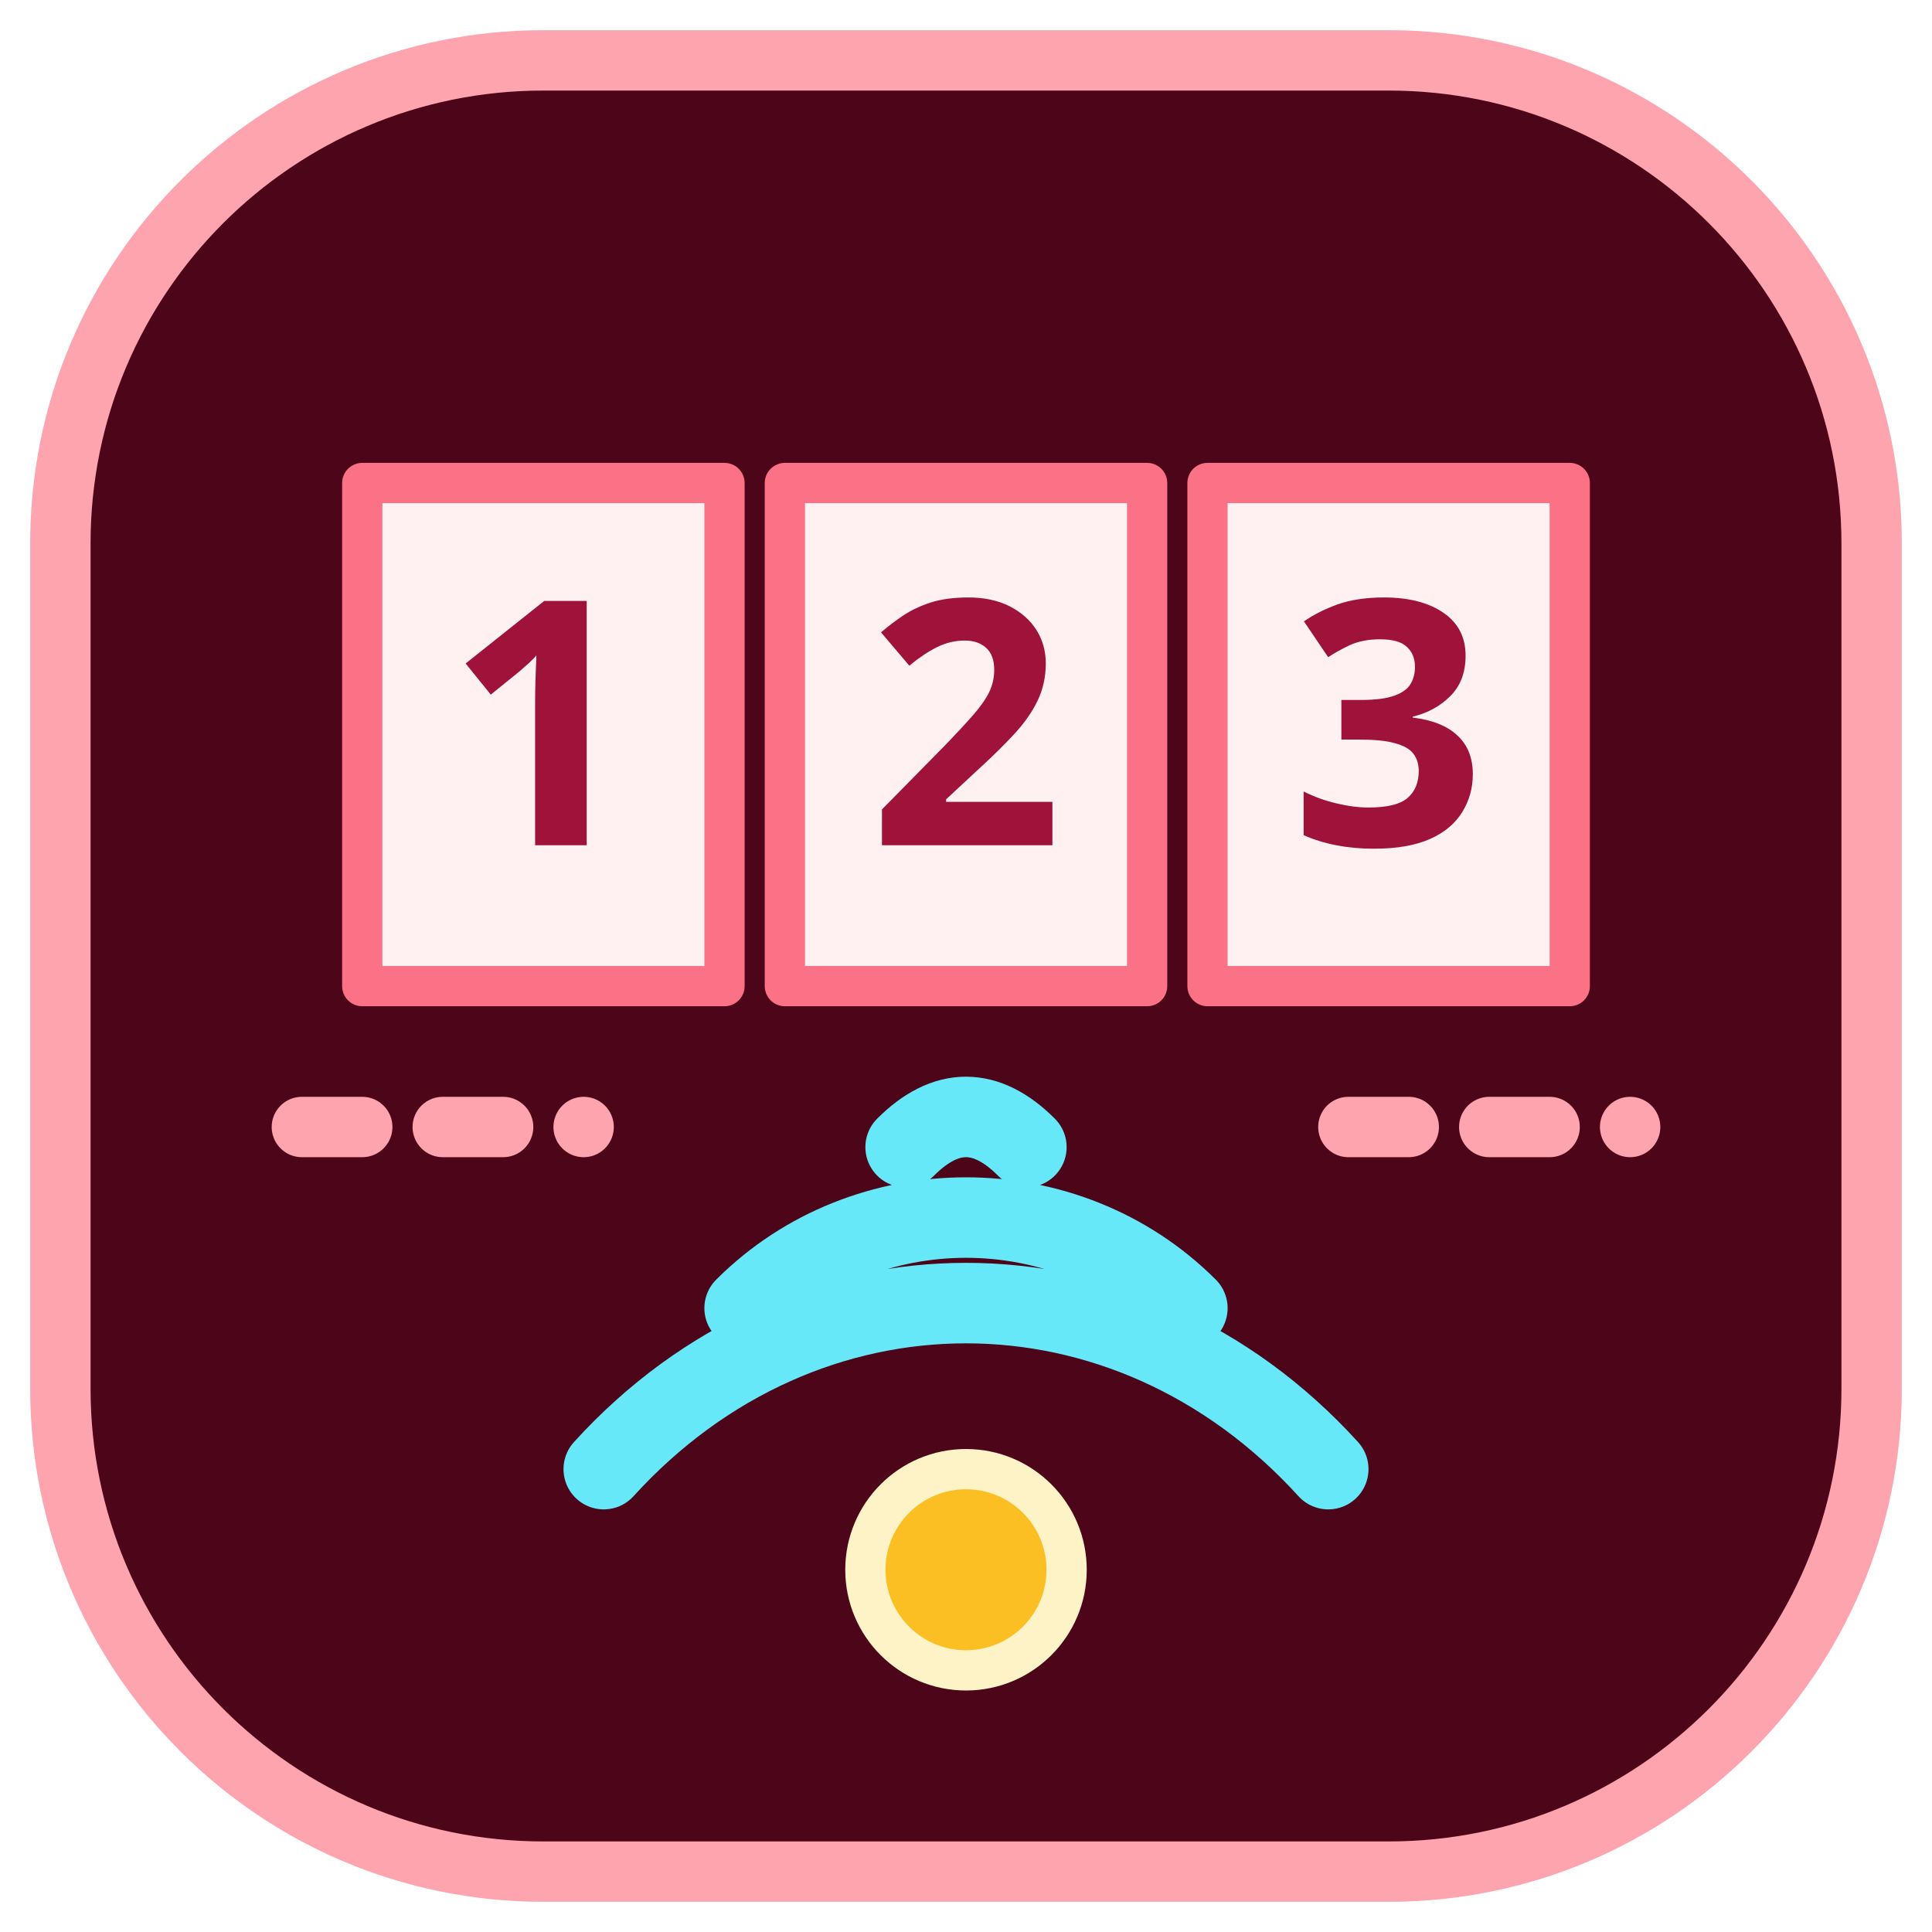
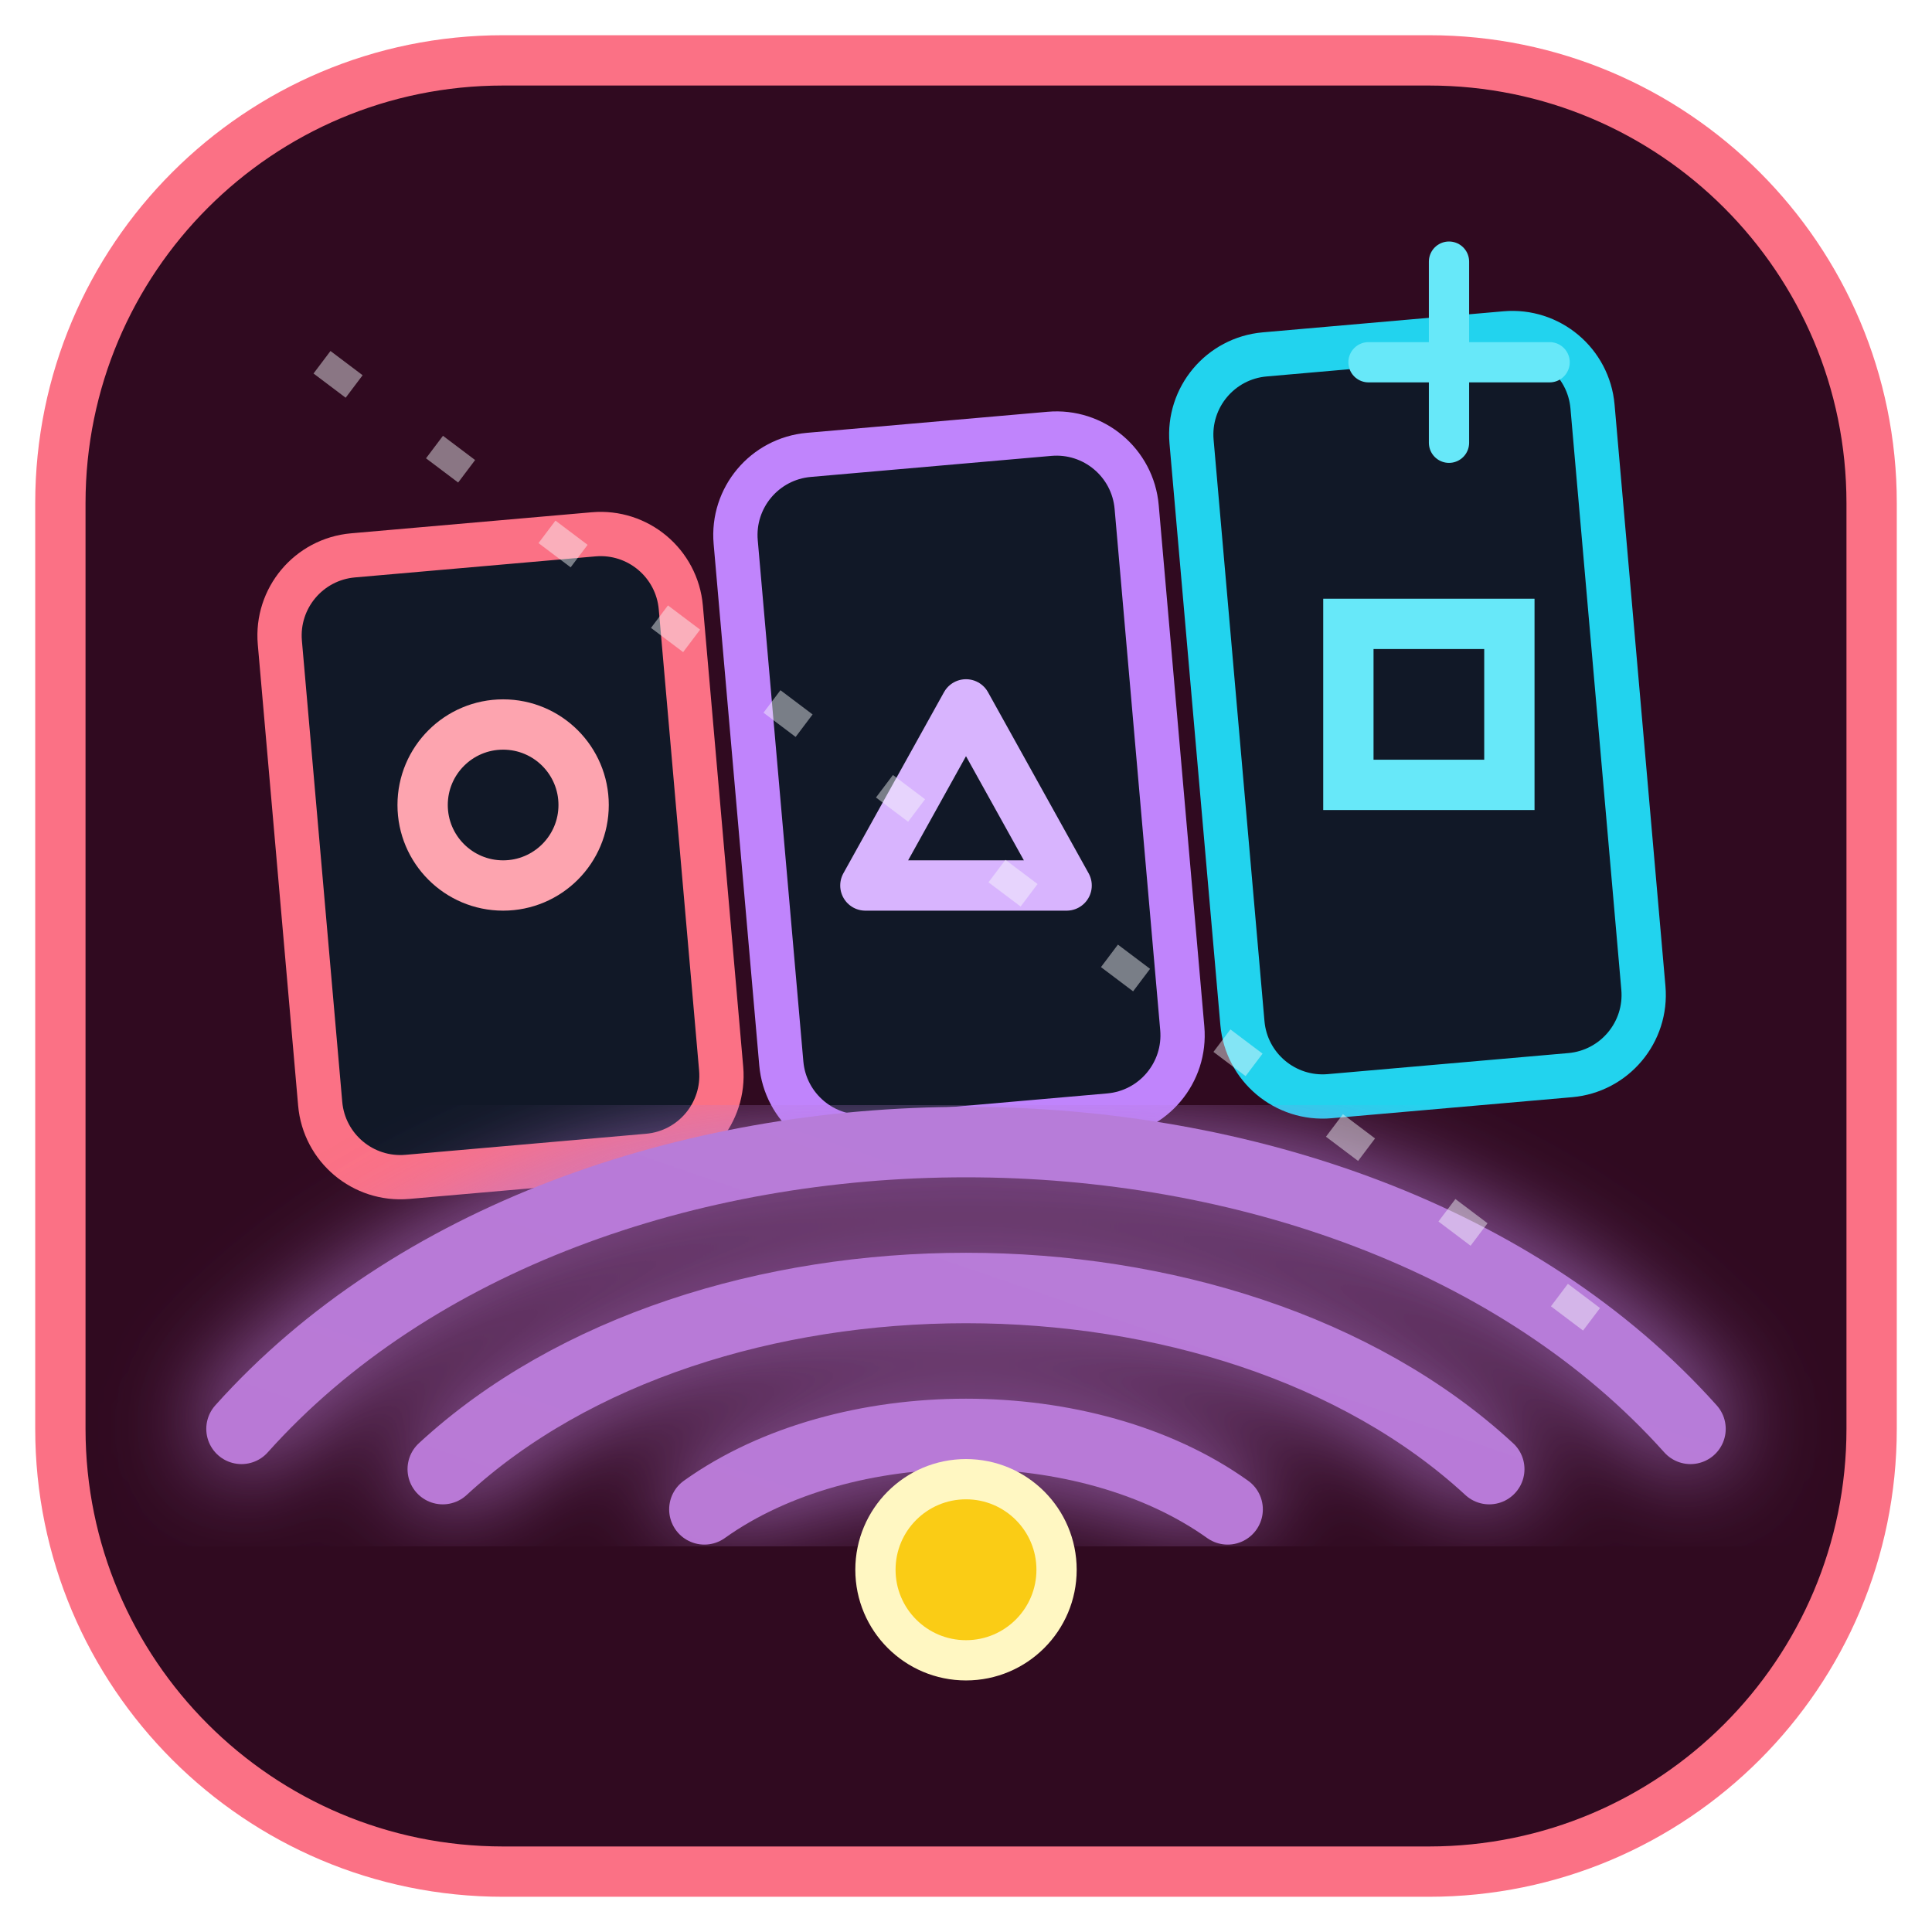
<svg xmlns="http://www.w3.org/2000/svg" viewBox="0 0 96 96">
  <defs>
    <linearGradient id="bg" x1="8" y1="8" x2="88" y2="88">
-       <stop stop-color="#4c0519" />
-       <stop offset=".5" stop-color="#1e293b" />
-       <stop offset="1" stop-color="#082f49" />
+       <stop stop-color="#300a20" />
+       <stop offset=".48" stop-color="#111827" />
+       <stop offset="1" stop-color="#052b3d" />
    </linearGradient>
+     <linearGradient id="signal" x1="12" y1="75" x2="84" y2="22">
+       <stop stop-color="#f43f5e" />
+       <stop offset=".5" stop-color="#a78bfa" />
+       <stop offset="1" stop-color="#22d3ee" />
+     </linearGradient>
+     <filter id="glow">
+       <feGaussianBlur stdDeviation="2.5" result="b" />
+       <feMerge>
+         <feMergeNode in="b" />
+         <feMergeNode in="SourceGraphic" />
+       </feMerge>
+     </filter>
  </defs>
-   <rect x="3" y="3" width="90" height="90" rx="24" fill="url(#bg)" stroke="#fda4af" stroke-width="3" />
-   <path d="M18 24h18v25H18ZM39 24h18v25H39ZM60 24h18v25H60Z" fill="#fff1f2" stroke="#fb7185" stroke-width="2" stroke-linejoin="round" />
-   <text x="27" y="42" text-anchor="middle" font-family="sans-serif" font-size="17" font-weight="900" fill="#9f1239">1</text>
-   <text x="48" y="42" text-anchor="middle" font-family="sans-serif" font-size="17" font-weight="900" fill="#9f1239">2</text>
-   <text x="69" y="42" text-anchor="middle" font-family="sans-serif" font-size="17" font-weight="900" fill="#9f1239">3</text>
-   <path d="M30 73c10-11 26-11 36 0M37 65c6-6 16-6 22 0M45 57c2-2 4-2 6 0" fill="none" stroke="#67e8f9" stroke-width="4" stroke-linecap="round" />
-   <circle cx="48" cy="78" r="5" fill="#fbbf24" stroke="#fef3c7" stroke-width="2" />
-   <path d="M15 56h14M67 56h14" stroke="#fda4af" stroke-width="3" stroke-linecap="round" stroke-dasharray="3 4" />
+   <rect x="3" y="3" width="90" height="90" rx="22" fill="url(#bg)" stroke="#fb7185" stroke-width="2.5" />
+   <g fill="#111827" stroke-width="2.2" transform="rotate(-5 48 43)">
+     <rect x="15" y="25" width="20" height="31" rx="4" stroke="#fb7185" />
+     <rect x="38" y="22" width="20" height="34" rx="4" stroke="#c084fc" />
+     <rect x="61" y="19" width="20" height="37" rx="4" stroke="#22d3ee" />
+   </g>
+   <circle cx="25" cy="40" r="4" fill="none" stroke="#fda4af" stroke-width="2.5" />
+   <path d="m43 44 5-9 5 9Z" fill="none" stroke="#d8b4fe" stroke-width="2.5" stroke-linejoin="round" />
+   <rect x="67" y="31" width="8" height="8" fill="none" stroke="#67e8f9" stroke-width="2.5" />
+   <path d="M12 71c17-19 55-19 72 0M22 73c13-12 39-12 52 0M35 75c7-5 19-5 26 0" fill="none" stroke="url(#signal)" stroke-width="3.5" stroke-linecap="round" filter="url(#glow)" />
+   <circle cx="48" cy="78" r="4.5" fill="#facc15" stroke="#fff7c2" stroke-width="2" />
+   <path d="m16 18 65 49" stroke="#f8fafc" stroke-width="1.4" stroke-dasharray="2 5" opacity=".45" />
+   <path d="M72 13v9m-4-4h9" stroke="#67e8f9" stroke-width="2" stroke-linecap="round" />
</svg>
